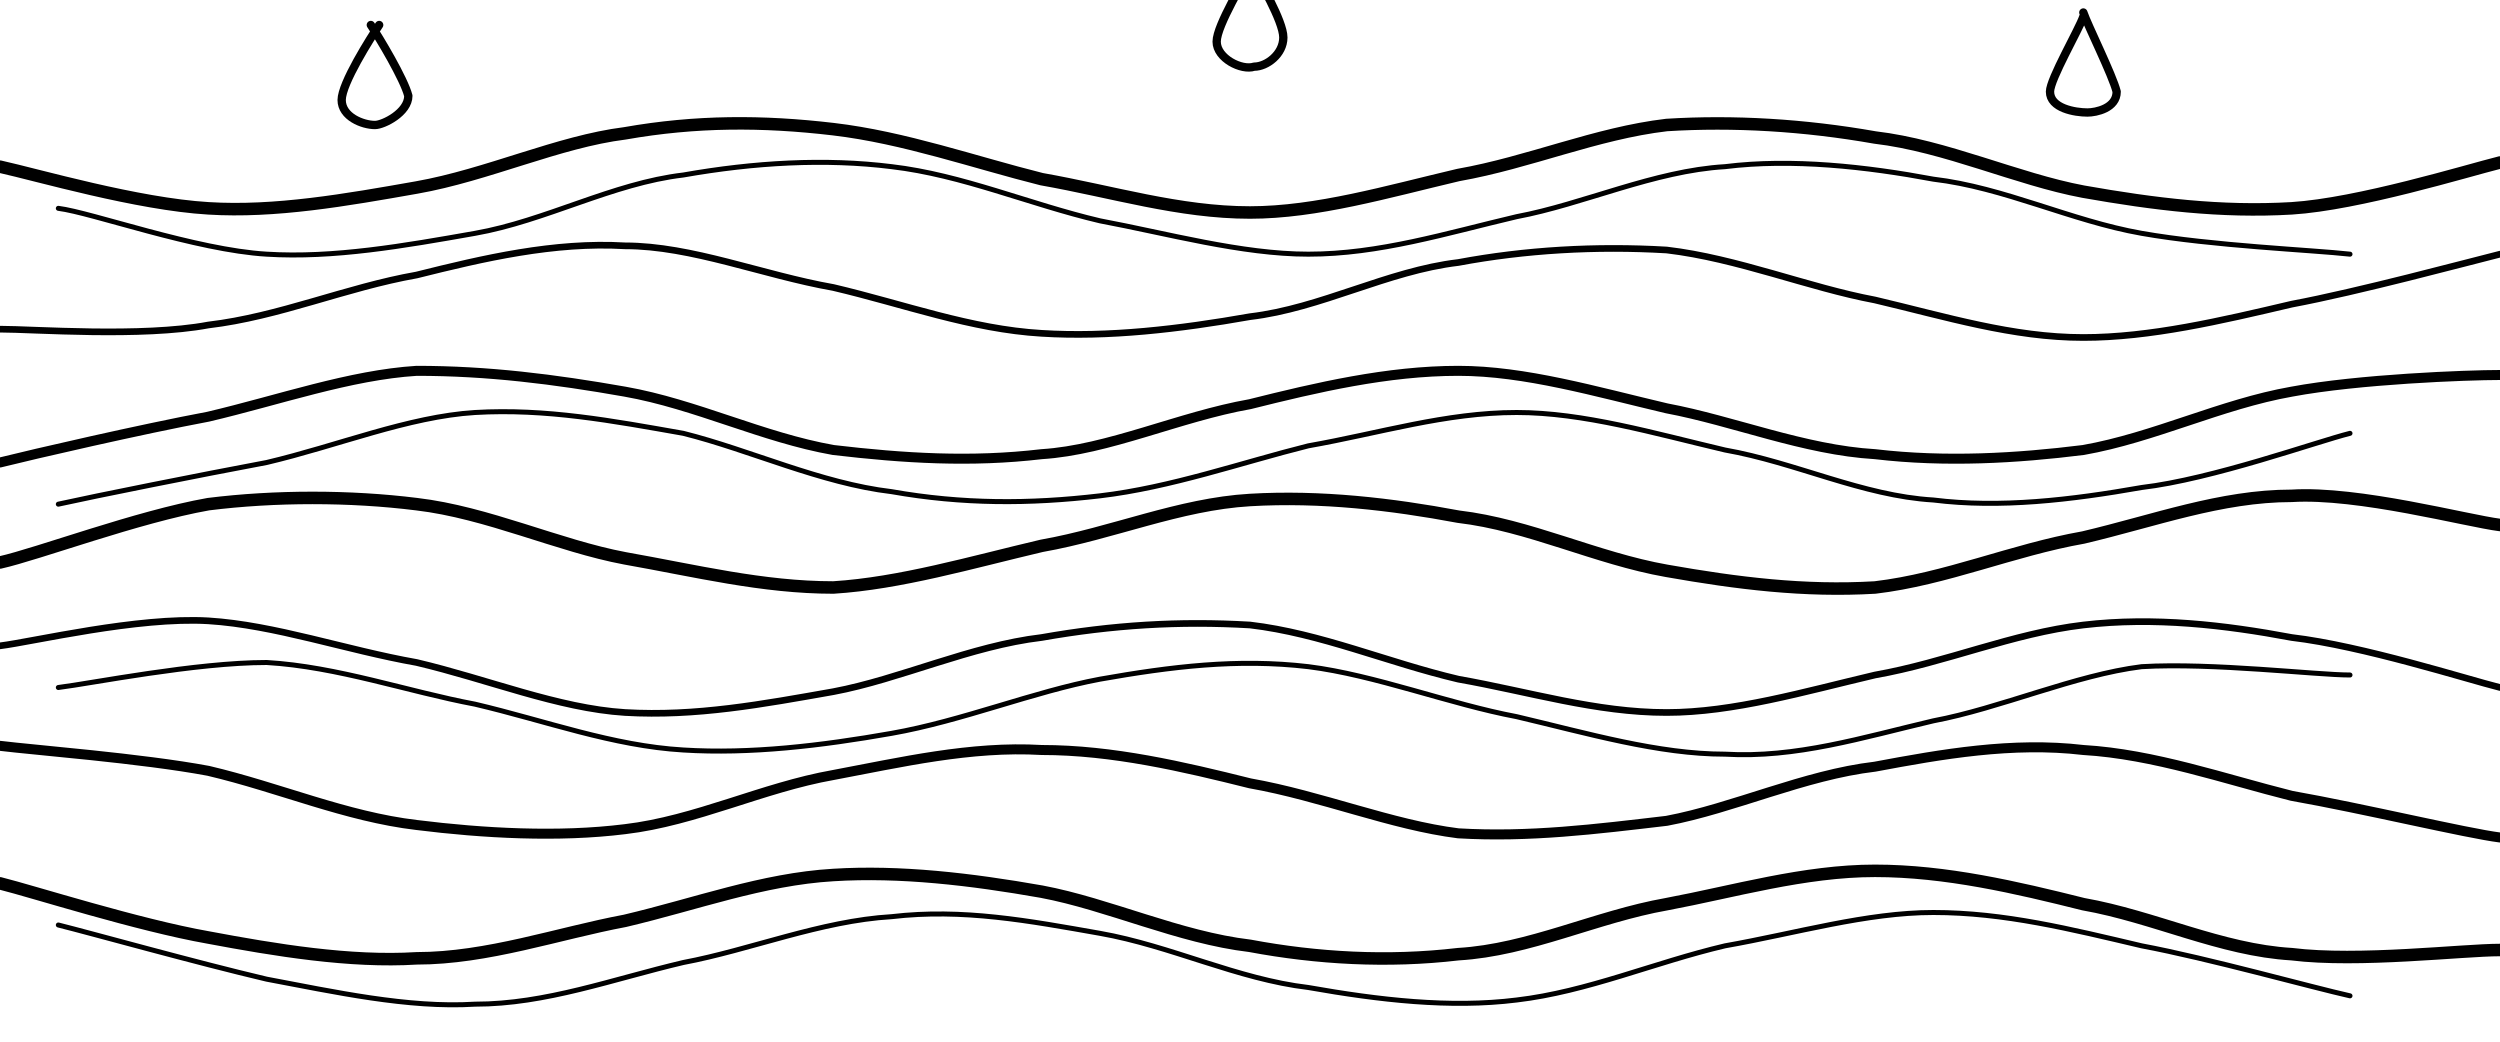
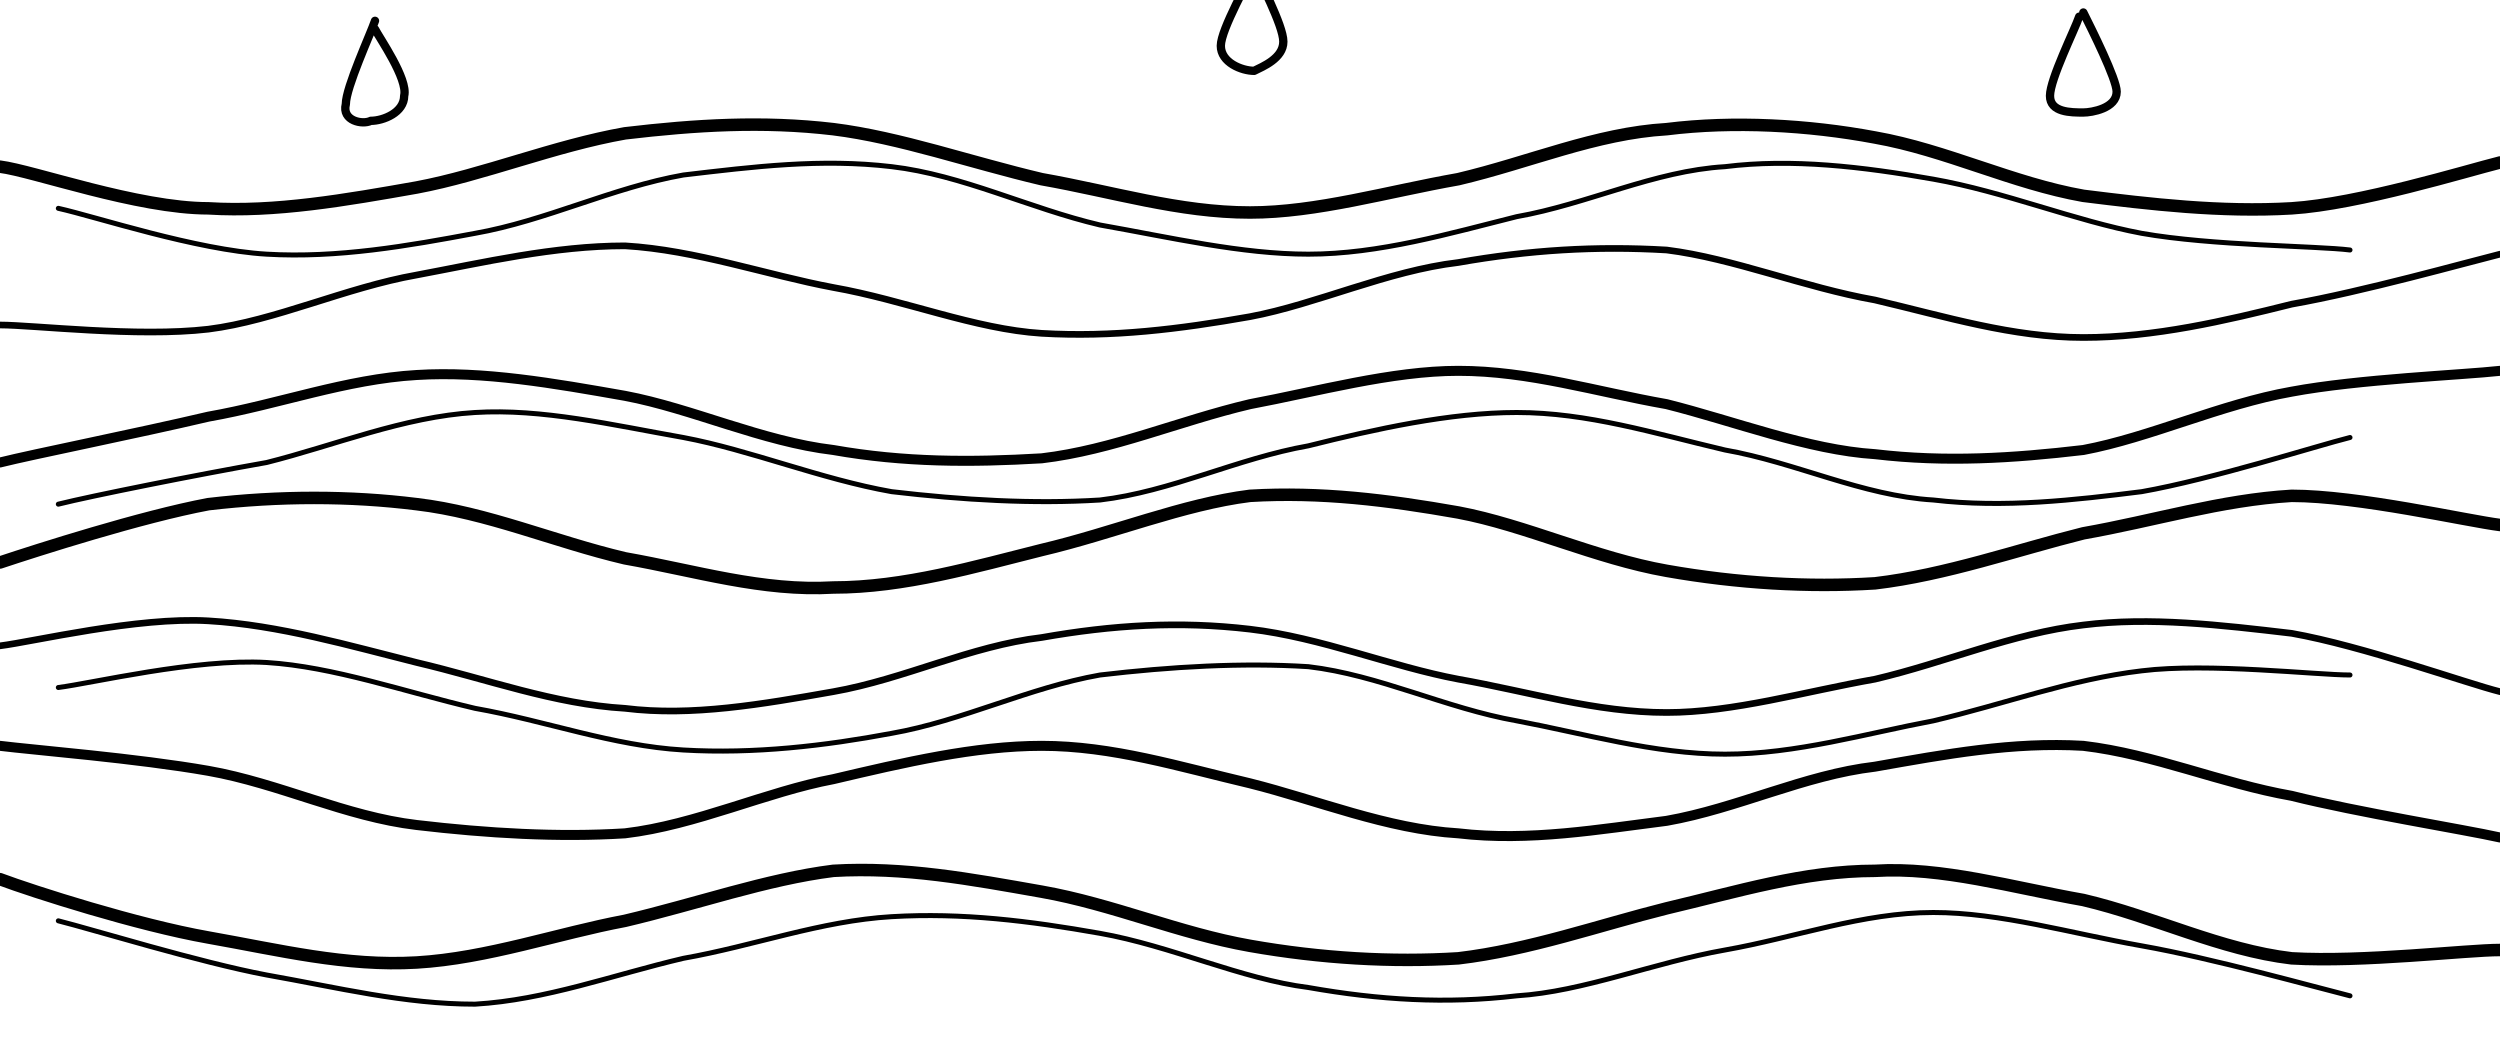
<svg xmlns="http://www.w3.org/2000/svg" viewBox="0 0 600 250" fill="none" stroke="currentColor" stroke-linecap="round" stroke-linejoin="round" aria-hidden="true" focusable="false">
-   <path d="M0 40C9 42 33 49 50 50C66 51 83 48 100 45C117 42 134 34 150 32C167 29 183 29 200 31C217 33 234 39 250 43C267 46 283 51 300 51C316 51 333 46 350 42C367 39 383 32 400 30C416 29 433 30 450 33C467 35 484 43 500 46C517 49 533 51 550 50C566 49 592 41 600 39" stroke-width="3" />
-   <path d="M14 50C22 51 47 60 64 61C80 62 97 59 114 56C131 53 147 44 164 42C181 39 198 38 214 40C231 42 247 49 264 53C280 56 298 61 314 61C331 61 347 56 364 52C380 49 397 41 414 40C430 38 448 40 464 43C481 45 497 53 514 56C531 59 555 60 564 61" stroke-width="1.2" />
-   <path d="M0 79C8 79 34 81 50 78C67 76 83 69 100 66C116 62 133 58 150 59C166 59 183 66 200 69C217 73 233 79 250 80C266 81 283 79 300 76C317 74 333 65 350 63C366 60 383 59 400 60C417 62 434 69 450 72C467 76 483 81 500 81C516 81 533 77 550 73C566 70 592 63 600 61" stroke-width="1.6" />
-   <path d="M0 111C8 109 34 103 50 100C67 96 84 90 100 89C117 89 133 91 150 94C167 97 183 105 200 108C217 110 233 111 250 109C266 108 283 100 300 97C316 93 333 89 350 89C366 89 383 94 400 98C416 101 433 108 450 109C467 111 484 110 500 108C517 105 533 97 550 94C566 91 592 90 600 90" stroke-width="2.4" />
-   <path d="M14 121C23 119 48 114 64 111C81 107 98 100 114 99C131 98 147 101 164 104C180 108 197 116 214 118C231 121 247 121 264 119C281 117 298 111 314 107C331 104 347 99 364 99C380 99 397 104 414 108C431 111 447 119 464 120C480 122 497 120 514 117C531 115 556 106 564 104" stroke-width="1.2" />
-   <path d="M0 135C9 133 33 124 50 121C66 119 84 119 100 121C117 123 134 131 150 134C167 137 183 141 200 141C216 140 233 135 250 131C267 128 283 121 300 120C317 119 334 121 350 124C367 126 383 134 400 137C417 140 433 142 450 141C467 139 483 132 500 129C517 125 533 119 550 119C566 118 592 125 600 126" stroke-width="3" />
-   <path d="M0 155C8 154 33 148 50 149C66 150 83 156 100 159C117 163 134 170 150 171C167 172 183 169 200 166C216 163 233 155 250 153C267 150 283 149 300 150C317 152 333 159 350 163C367 166 383 171 400 171C416 171 433 166 450 162C467 159 483 152 500 150C517 148 534 150 550 153C567 155 592 163 600 165" stroke-width="1.6" />
-   <path d="M14 165C22 164 47 159 64 159C81 160 98 166 114 169C131 173 147 179 164 180C180 181 197 179 214 176C231 173 248 166 264 163C281 160 297 158 314 160C330 162 348 169 364 172C381 176 398 181 414 181C431 182 447 177 464 173C480 170 498 162 514 160C531 159 556 162 564 162" stroke-width="1.2" />
-   <path d="M0 179C8 180 34 182 50 185C67 189 83 196 100 198C116 200 134 201 150 199C167 197 183 189 200 186C216 183 233 179 250 180C267 180 284 184 300 188C317 191 334 198 350 200C367 201 383 199 400 197C416 194 433 186 450 184C466 181 483 178 500 180C517 181 534 187 550 191C567 194 592 200 600 201" stroke-width="2.4" />
-   <path d="M0 212C8 214 33 222 50 225C66 228 84 231 100 230C117 230 134 224 150 221C167 217 183 211 200 210C216 209 233 211 250 214C266 217 283 225 300 227C316 230 333 231 350 229C367 228 383 220 400 217C416 214 433 209 450 209C467 209 484 213 500 217C517 220 533 228 550 229C566 231 591 228 600 228" stroke-width="3" />
-   <path d="M14 222C22 224 47 231 64 235C80 238 98 242 114 241C131 241 147 235 164 231C180 228 197 221 214 220C231 218 247 221 264 224C281 227 297 235 314 237C331 240 348 242 364 240C381 238 397 231 414 227C431 224 448 219 464 219C481 219 497 223 514 227C530 230 555 237 564 239" stroke-width="1.2" />
-   <path d="M91 6C89 9 82 20 82 24C82 28 87 30 90 30C92 30 98 27 98 23C97 19 91 9 89 6" stroke-width="2" />
-   <path d="M300 -8C299 -5 292 6 292 10C292 14 298 17 301 16C304 16 308 13 308 9C308 5 302 -5 301 -7" stroke-width="2" />
-   <path d="M500 4C499 7 492 19 492 22C492 26 498 27 501 27C503 27 508 26 508 22C507 18 501 6 500 3" stroke-width="2" />
+   <path d="M0 40C8 41 33 50 50 50C66 51 83 48 100 45C116 42 133 35 150 32C167 30 183 29 200 31C216 33 233 39 250 43C267 46 283 51 300 51C316 51 333 46 350 43C367 39 383 32 400 31C416 29 434 30 450 33C467 36 483 44 500 47C516 49 533 51 550 50C566 49 592 41 600 39" stroke-width="3" />
+   <path d="M14 50C23 52 47 60 64 61C81 62 98 59 114 56C131 53 147 45 164 42C181 40 197 38 214 40C231 42 247 50 264 54C281 57 298 61 314 61C331 61 348 56 364 52C381 49 397 41 414 40C430 38 447 40 464 43C481 46 498 53 514 56C531 59 556 59 564 60" stroke-width="1.2" />
+   <path d="M0 78C8 78 33 81 50 79C66 77 83 69 100 66C116 63 133 59 150 59C167 60 184 66 200 69C217 72 234 79 250 80C267 81 283 79 300 76C316 73 333 65 350 63C367 60 383 59 400 60C416 62 433 69 450 72C467 76 483 81 500 81C517 81 534 77 550 73C567 70 592 63 600 61" stroke-width="1.6" />
+   <path d="M0 111C8 109 33 104 50 100C67 97 83 91 100 90C116 89 133 92 150 95C166 98 183 106 200 108C217 111 233 111 250 110C267 108 283 101 300 97C316 94 334 89 350 89C367 89 383 94 400 97C416 101 434 108 450 109C467 111 483 110 500 108C516 105 533 97 550 94C566 91 591 90 600 89" stroke-width="2.4" />
+   <path d="M14 121C22 119 47 114 64 111C80 107 97 100 114 99C130 98 147 102 164 105C180 108 197 115 214 118C231 120 248 121 264 120C281 118 297 110 314 107C330 103 348 99 364 99C381 99 397 104 414 108C431 111 447 119 464 120C481 122 498 120 514 118C531 115 556 107 564 105" stroke-width="1.2" />
+   <path d="M0 135C9 132 34 124 50 121C67 119 84 119 100 121C117 123 133 130 150 134C167 137 183 142 200 141C217 141 234 136 250 132C267 128 284 121 300 119C317 118 333 120 350 123C366 126 383 134 400 137C417 140 434 141 450 140C467 138 484 132 500 128C517 125 533 120 550 119C566 119 592 125 600 126" stroke-width="3" />
+   <path d="M0 155C8 154 33 148 50 149C67 150 84 155 100 159C117 163 133 169 150 170C166 172 183 169 200 166C217 163 233 155 250 153C267 150 283 149 300 151C317 153 334 160 350 163C367 166 383 171 400 171C416 171 433 166 450 163C467 159 483 152 500 150C516 148 533 150 550 152C567 155 592 164 600 166" stroke-width="1.6" />
+   <path d="M14 165C22 164 47 158 64 159C80 160 97 166 114 170C131 173 147 179 164 180C181 181 198 179 214 176C231 173 247 165 264 162C281 160 298 159 314 160C331 162 347 170 364 173C380 176 397 181 414 181C431 181 448 176 464 173C481 169 497 163 514 161C530 159 556 162 564 162" stroke-width="1.2" />
+   <path d="M0 179C8 180 33 182 50 185C67 188 83 196 100 198C117 200 134 201 150 200C167 198 184 190 200 187C217 183 234 179 250 179C267 179 283 184 300 188C316 192 333 199 350 200C367 202 384 199 400 197C417 194 433 186 450 184C467 181 483 178 500 179C517 181 533 188 550 191C566 195 591 199 600 201" stroke-width="2.4" />
+   <path d="M0 211C8 214 33 222 50 225C67 228 83 232 100 231C117 230 134 224 150 221C167 217 184 211 200 209C217 208 233 211 250 214C267 217 283 224 300 227C317 230 334 231 350 230C367 228 384 222 400 218C417 214 433 209 450 209C466 208 483 213 500 216C517 220 533 228 550 230C567 231 592 228 600 228" stroke-width="3" />
+   <path d="M14 221C22 223 48 231 64 234C81 237 97 241 114 241C131 240 147 234 164 230C181 227 197 221 214 220C231 219 247 221 264 224C281 227 298 235 314 237C331 240 347 241 364 239C380 238 397 231 414 228C431 225 447 219 464 219C480 219 497 224 514 227C531 230 556 237 564 239" stroke-width="1.2" />
+   <path d="M90 5C89 8 83 21 83 25C82 29 87 30 89 29C92 29 97 27 97 23C98 19 91 9 90 7" stroke-width="2" />
+   <path d="M301 -8C300 -5 293 7 293 11C293 15 298 17 301 17C303 16 308 14 308 10C308 6 302 -5 301 -8" stroke-width="2" />
+   <path d="M499 4C498 7 492 19 492 23C492 27 497 27 500 27C502 27 508 26 508 22C508 19 502 7 500 3" stroke-width="2" />
</svg>
